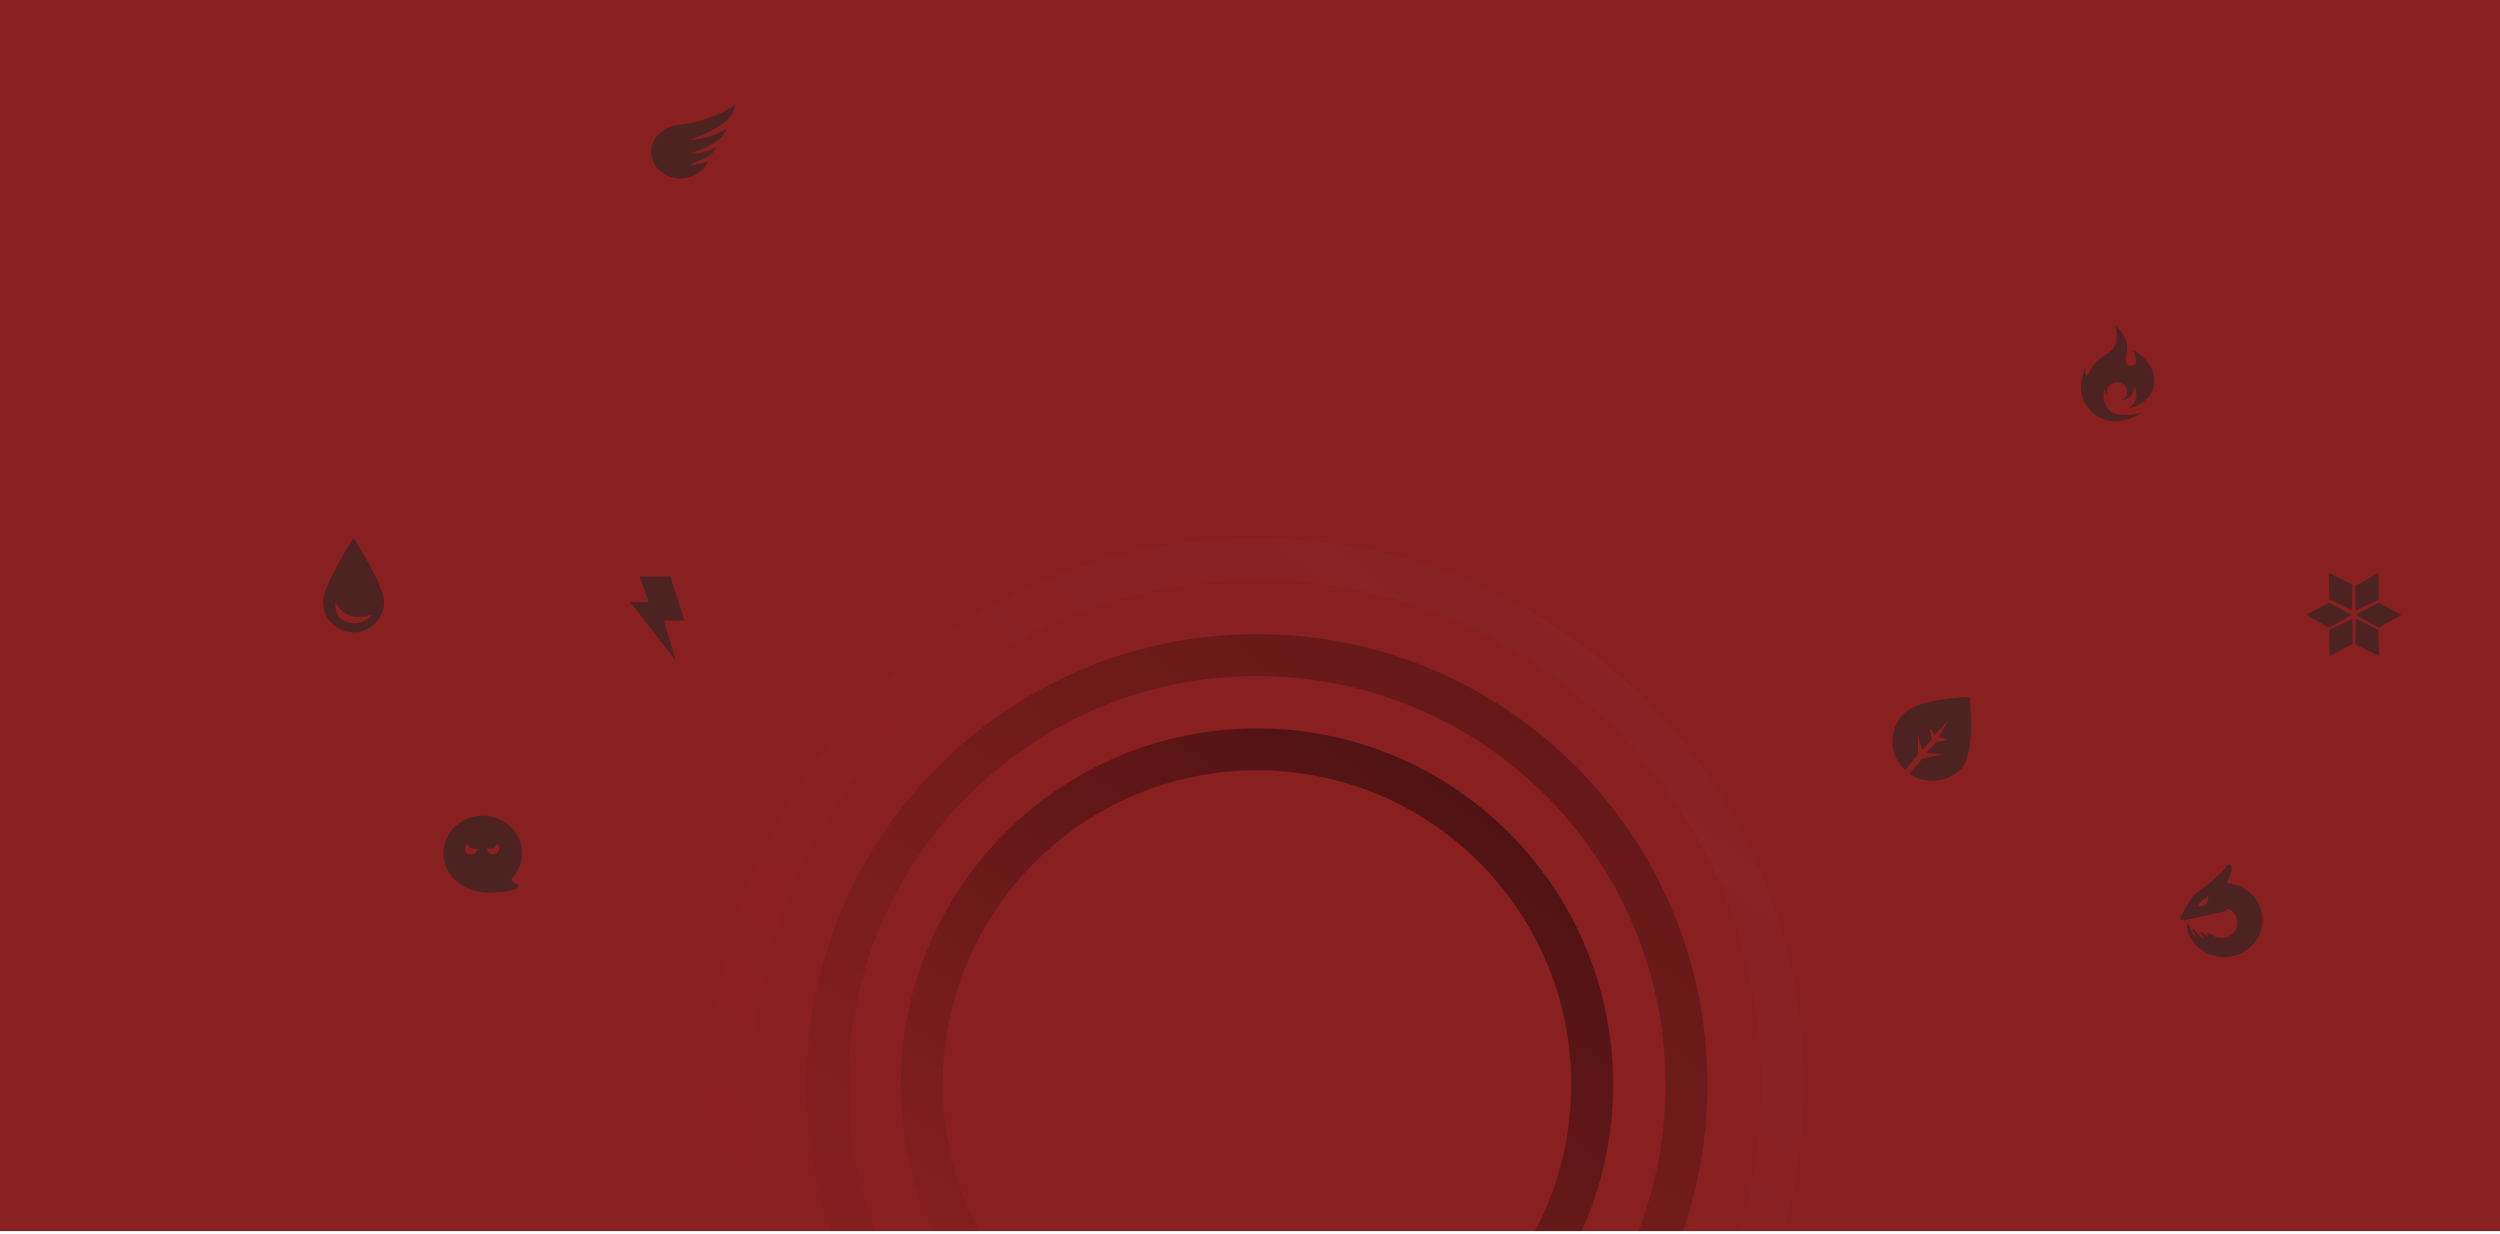
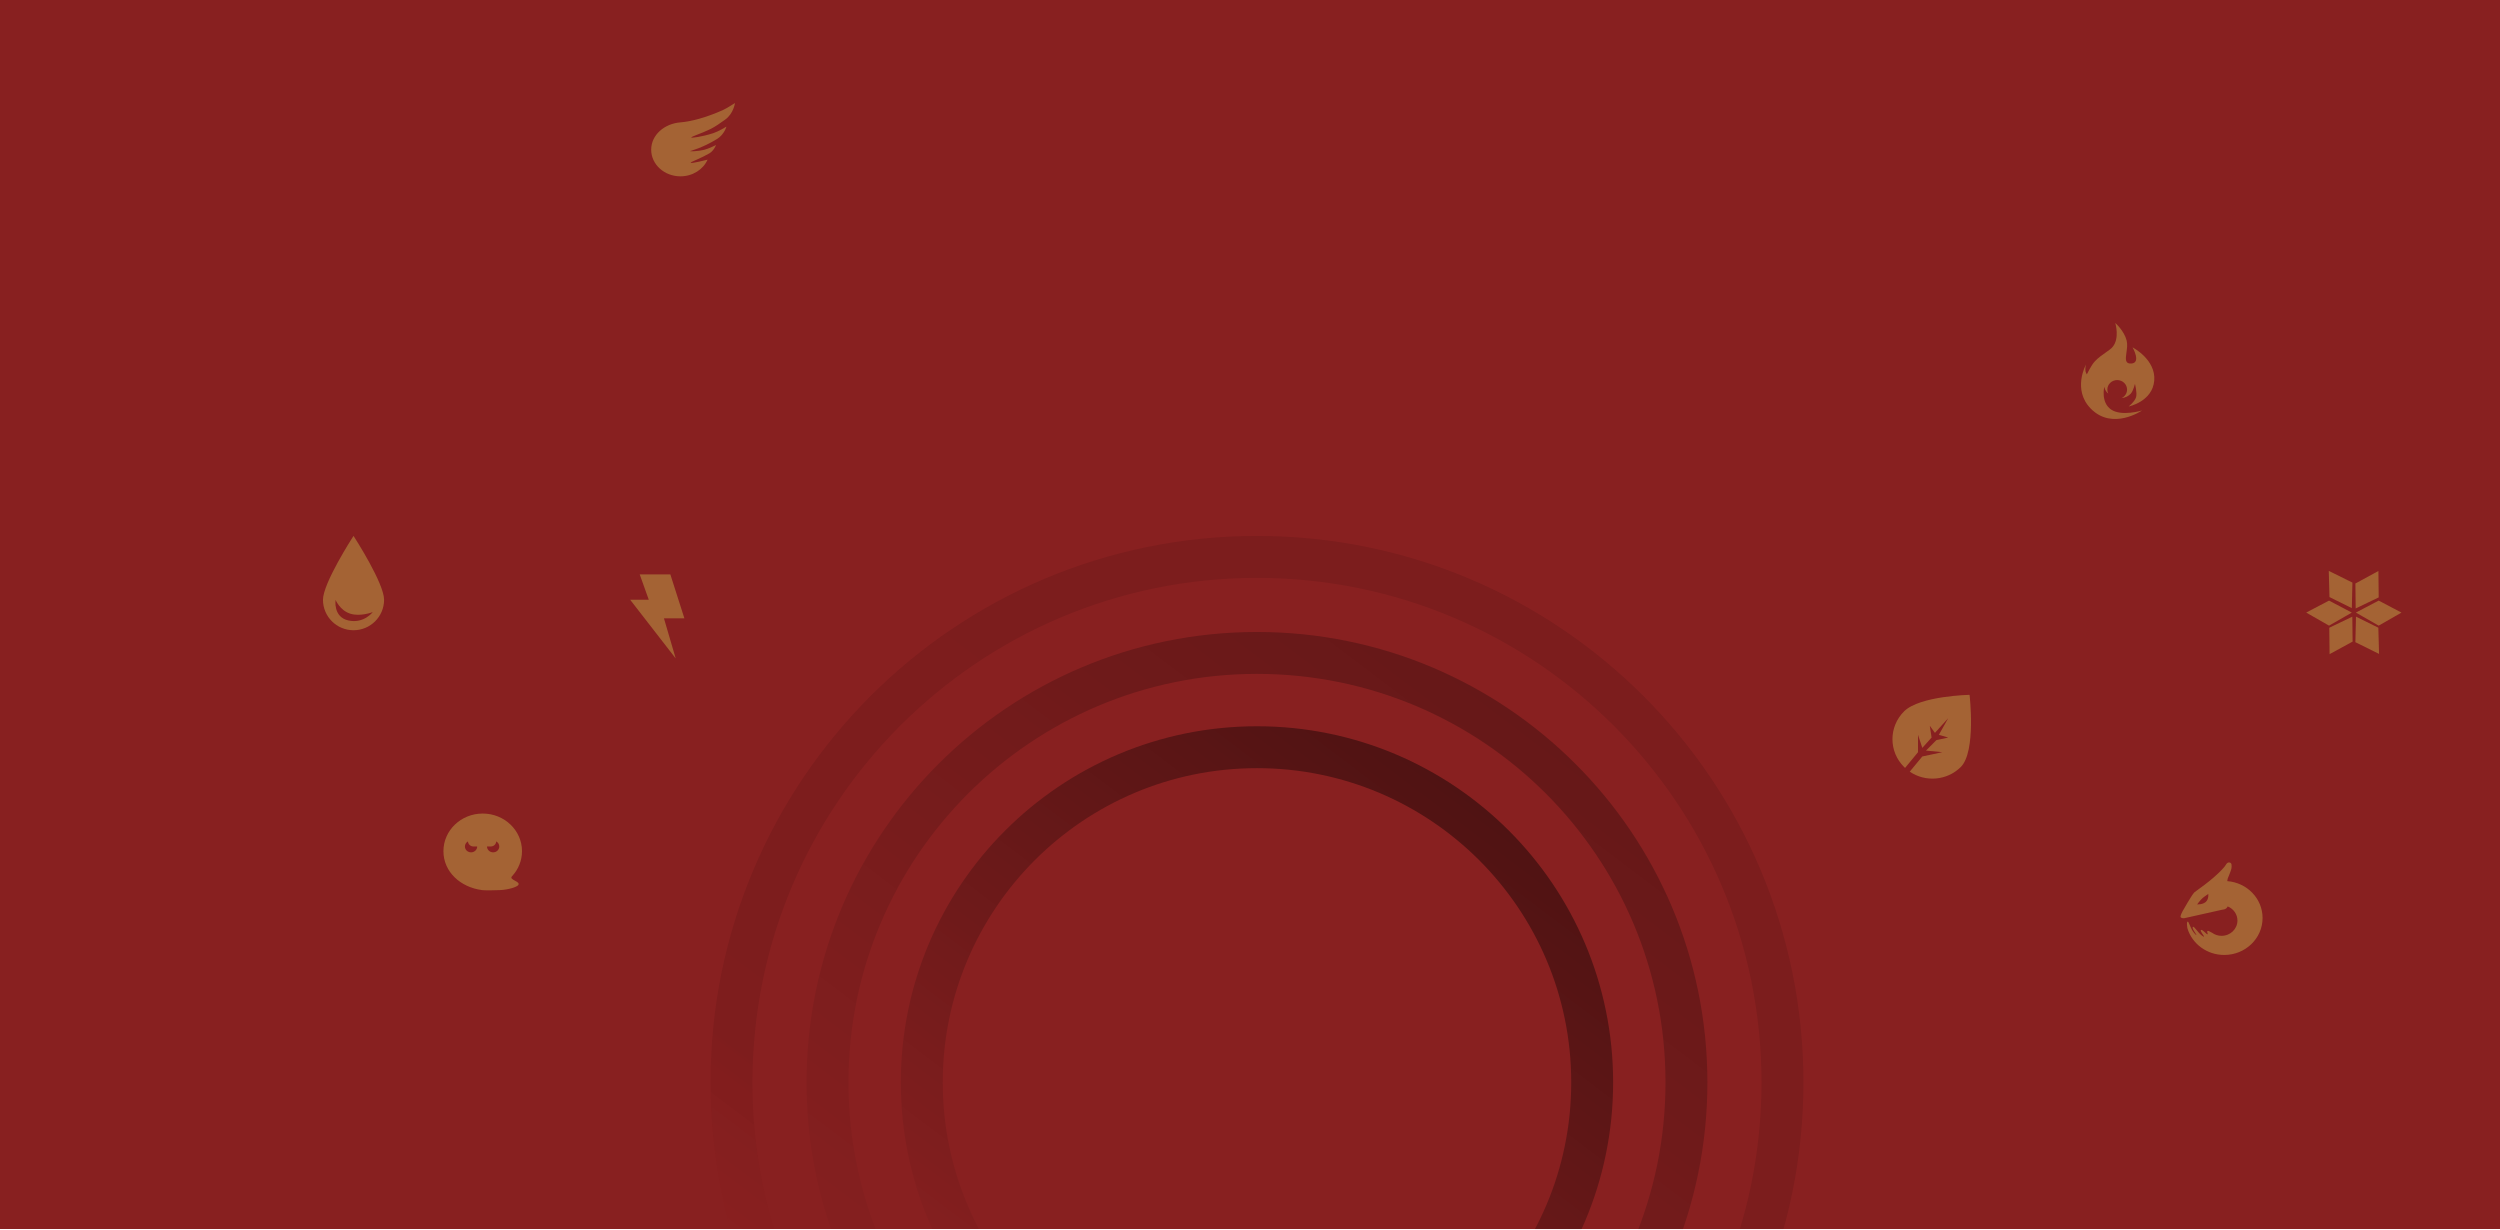
- <svg xmlns="http://www.w3.org/2000/svg" width="1427" height="704" viewBox="0 0 1432 704" fill="none">
+ <svg xmlns="http://www.w3.org/2000/svg" width="1432" height="704" viewBox="0 0 1432 704" fill="none">
  <mask id="mask0_21_6990" style="mask-type:alpha" maskUnits="userSpaceOnUse" x="0" y="-2" width="1440" height="706">
    <rect y="-2" width="1440" height="706" fill="#C20001" />
  </mask>
  <g mask="url(#mask0_21_6990)">
    <rect y="-2" width="1440" height="706" fill="#C20001" />
    <rect y="-2" width="1440" height="706" fill="#882020" />
    <circle opacity="0.5" cx="720" cy="620" r="192" stroke="url(#paint0_linear_21_6990)" stroke-width="24" />
    <circle opacity="0.3" cx="720" cy="620" r="246" stroke="url(#paint1_linear_21_6990)" stroke-width="24" />
    <circle opacity="0.1" cx="720" cy="620" r="301" stroke="url(#paint2_linear_21_6990)" stroke-width="24" />
    <g opacity="0.6">
-       <path fill-rule="evenodd" clip-rule="evenodd" d="M1275.11 520.384C1275.47 520.165 1275.78 519.706 1276.03 519.196C1279.31 520.518 1281.61 523.642 1281.61 527.284C1281.61 532.124 1277.55 536.047 1272.53 536.047C1270.47 536.047 1268.57 535.386 1267.05 534.272C1266.55 534.038 1266.13 533.814 1265.8 533.63C1265.28 533.346 1264.93 533.159 1264.72 533.188C1264.09 533.274 1264.27 533.842 1264.44 534.359C1264.55 534.709 1264.66 535.036 1264.49 535.171C1264.33 535.312 1263.78 534.796 1263.14 534.193C1262.26 533.372 1261.22 532.391 1260.73 532.686C1260.34 532.919 1260.71 533.551 1261.18 534.326L1261.21 534.383C1261.41 534.71 1261.63 535.044 1261.84 535.348C1262.26 535.966 1262.6 536.464 1262.43 536.548C1262.22 536.65 1260.8 535.701 1259.6 534.383C1259.13 533.875 1258.68 533.323 1258.27 532.811V532.811C1257.35 531.689 1256.59 530.755 1256.16 530.866C1255.65 530.999 1256.04 532.045 1256.61 533.051C1256.88 533.522 1257.19 534.001 1257.46 534.416V534.416C1257.89 535.062 1258.21 535.551 1258.09 535.612C1257.93 535.693 1256.55 534.362 1255.61 532.686C1255.05 531.69 1254.58 530.589 1254.2 529.698C1253.79 528.732 1253.49 528.012 1253.28 527.94C1252.58 527.688 1252.58 529.098 1252.86 531.133C1252.9 531.398 1252.96 531.677 1253.02 531.96C1255.75 540.663 1264.13 547 1274.04 547C1286.17 547 1296 537.519 1296 525.824C1296 514.693 1287.1 505.568 1275.78 504.713C1275.8 504.189 1276.07 503.149 1276.07 503.149C1276.07 503.149 1278.07 498.384 1278.18 497.365C1278.18 497.298 1278.19 497.224 1278.2 497.146C1278.32 496.046 1278.56 494 1276.77 494C1275.82 494 1275.37 494.699 1274.87 495.499V495.499C1274.67 495.806 1274.47 496.128 1274.22 496.43C1272.45 498.611 1269.48 501.334 1267.79 502.785C1264.22 505.851 1260.72 508.371 1258.68 509.841L1258.68 509.841C1257.75 510.509 1257.12 510.96 1256.93 511.147C1255.46 512.552 1250.22 521.875 1250.22 521.875C1250.22 521.875 1248.53 524.866 1249.13 525.473C1249.73 526.08 1251.18 525.941 1251.18 525.941C1251.18 525.941 1270.7 521.525 1272.45 521.177C1272.92 521.083 1273.25 521.029 1273.51 520.987C1274.2 520.875 1274.33 520.854 1275.11 520.384ZM1261.31 514.71C1260.26 515.692 1258.52 518.036 1258.52 518.036C1258.52 518.036 1261.75 518.232 1263.53 516.565C1265.31 514.898 1264.9 512.057 1264.9 512.057C1264.9 512.057 1262.35 513.728 1261.31 514.71Z" fill="#242420" />
-       <path fill-rule="evenodd" clip-rule="evenodd" d="M366.447 329.055C366.437 329.028 366.458 329 366.487 329H383.941C383.959 329 383.976 329.012 383.981 329.029L391.998 354.131C392.007 354.158 391.986 354.185 391.957 354.185H380.338C380.324 354.185 380.313 354.198 380.317 354.211L386.981 376.947C386.994 376.991 386.935 377.02 386.906 376.983L361.009 343.605C360.987 343.578 361.008 343.539 361.043 343.539H371.588C371.603 343.539 371.613 343.525 371.608 343.511L366.447 329.055Z" fill="#242420" />
-       <path fill-rule="evenodd" clip-rule="evenodd" d="M1223.56 227.474C1224.25 224.989 1222.9 219.881 1222.9 219.881C1222.9 219.881 1221.93 224.042 1220.41 225.58C1219.11 226.892 1217.51 227.802 1215.23 228.041C1217.1 227.152 1218.38 225.296 1218.38 223.151C1218.38 220.141 1215.85 217.7 1212.73 217.7C1209.61 217.7 1207.08 220.141 1207.08 223.151C1207.08 223.974 1207.27 224.753 1207.61 225.453C1205.65 223.926 1205.35 221.48 1205.35 221.48C1205.35 221.48 1203.17 230.36 1209.17 234.538C1215.18 238.715 1226.95 235.125 1226.95 235.125C1226.95 235.125 1210.11 246.75 1197.63 234.097C1186.88 223.198 1194.83 208.848 1194.83 208.848C1194.83 208.848 1194.48 210.179 1194.48 211.724C1194.48 213.27 1195.34 214.445 1195.34 214.445C1195.34 214.445 1197.88 209.178 1199.87 207.035C1201.74 205.008 1204.09 203.363 1206.12 201.943C1207.69 200.85 1209.06 199.889 1209.88 198.989C1214.4 194.031 1211.63 185 1211.63 185C1211.63 185 1216.72 189.406 1218.15 195.097C1218.69 197.267 1218.34 199.735 1218.03 201.942C1217.52 205.525 1217.11 208.421 1220.77 208.233C1226.68 207.929 1221.54 198.989 1221.54 198.989C1221.54 198.989 1234.95 205.902 1233.95 217.994C1232.94 230.086 1219.29 232.835 1219.29 232.835C1219.29 232.835 1222.86 229.959 1223.56 227.474Z" fill="#242420" />
-       <path fill-rule="evenodd" clip-rule="evenodd" d="M286.427 509.848C282.368 510.051 277.721 510.051 276.142 509.848C263.824 508.263 254 499.457 254 487.553C254 475.65 264.074 466 276.5 466C288.926 466 299 475.65 299 487.553C299 493.089 296.821 498.138 293.24 501.955C292.267 502.992 293.601 503.719 294.957 504.457C296.287 505.182 297.637 505.918 296.852 506.967C295.988 508.124 291.3 509.604 286.427 509.848ZM273.336 484.859C273.336 486.719 271.762 488.227 269.82 488.227C267.879 488.227 266.305 486.719 266.305 484.859C266.305 483.612 267.013 482.523 268.065 481.941C268.125 483.562 269.489 484.859 271.162 484.859H273.336V484.859ZM284.232 481.941C284.172 483.562 282.808 484.859 281.135 484.859H278.961V484.859C278.961 486.719 280.535 488.227 282.477 488.227C284.418 488.227 285.992 486.719 285.992 484.859C285.992 483.612 285.284 482.523 284.232 481.941Z" fill="#242420" />
-       <path fill-rule="evenodd" clip-rule="evenodd" d="M1091.22 439.872C1091.05 439.711 1090.88 439.547 1090.71 439.38C1081.76 430.554 1081.76 416.243 1090.71 407.417C1099.65 398.59 1128.16 398 1128.16 398C1128.16 398 1132.05 430.554 1123.1 439.38C1115.16 447.219 1102.83 448.096 1093.9 442.011L1101.1 433.303L1112.59 430.854L1103.21 429.928L1109.17 423.936L1115.96 422.469L1110.59 420.9L1115.96 411.344L1108.33 419.795L1105.38 415.69L1106.41 422.469L1101.1 428.385L1098.63 420.9V430.854L1091.22 439.872Z" fill="#242420" />
-       <path fill-rule="evenodd" clip-rule="evenodd" d="M1347.47 333.712L1333.92 327L1334.33 342.003L1347.13 348.34L1347.47 333.712ZM1362.52 342.185L1362.35 327.062L1349.17 334.238L1349.33 348.518L1362.52 342.185ZM1362.51 358.362L1375.57 350.893L1362.51 344.022L1349.45 350.881L1362.51 358.362ZM1347.12 350.893L1334.07 358.362L1321 350.881L1334.06 344.022L1347.12 350.893ZM1362.72 374.557L1349.16 367.844L1349.51 353.216L1362.31 359.554L1362.72 374.557ZM1334.21 359.569L1334.39 374.693L1347.57 367.517L1347.41 353.237L1334.21 359.569Z" fill="#242420" />
-       <path fill-rule="evenodd" clip-rule="evenodd" d="M220 343.548C220 353.187 212.165 361 202.5 361C192.835 361 185 353.187 185 343.548C185 334.174 201.553 308.429 202.461 307.024C202.482 306.992 202.518 306.992 202.539 307.024C203.447 308.429 220 334.174 220 343.548ZM199.583 355.405C190.702 353.46 192.222 343.613 192.222 343.613C192.222 343.613 194.647 349.557 200.532 351.483C206.416 353.408 213.528 350.584 213.528 350.584C213.528 350.584 208.463 357.35 199.583 355.405Z" fill="#242420" />
-       <path fill-rule="evenodd" clip-rule="evenodd" d="M389.754 101C396.786 101 402.806 97.055 405.291 91.461C405.321 91.393 395.313 94.087 395.632 93.135C395.775 92.71 401.91 90.447 406.38 87.808C408.949 86.291 410.132 83.079 410.132 83.079C410.132 83.079 405.803 85.201 403.615 85.739C399.206 86.824 395.325 86.707 395.325 86.594C395.325 86.35 401.77 85.113 410.727 79.602C414.941 77.01 416.085 72.545 416.085 72.545C416.085 72.545 411.453 75.331 408.653 76.25C402.012 78.431 395.951 79.089 395.951 78.794C395.951 78.162 401.285 76.681 406.939 73.915C409.879 72.477 412.425 70.598 415.376 68.508C420.204 65.089 421 59 421 59C421 59 416.238 62.101 413.914 63.13C404.326 67.38 395.859 69.608 389.754 70.091C380.539 70.819 373 77.311 373 85.739C373 94.168 380.501 101 389.754 101Z" fill="#242420" />
+       <path fill-rule="evenodd" clip-rule="evenodd" d="M1275.11 520.384C1275.47 520.165 1275.78 519.706 1276.03 519.196C1279.31 520.518 1281.61 523.642 1281.61 527.284C1281.61 532.124 1277.55 536.047 1272.53 536.047C1270.47 536.047 1268.57 535.386 1267.05 534.272C1266.55 534.038 1266.13 533.814 1265.8 533.63C1265.28 533.346 1264.93 533.159 1264.72 533.188C1264.09 533.274 1264.27 533.842 1264.44 534.359C1264.55 534.709 1264.66 535.036 1264.49 535.171C1264.33 535.312 1263.78 534.796 1263.14 534.193C1262.26 533.372 1261.22 532.391 1260.73 532.686C1260.34 532.919 1260.71 533.551 1261.18 534.326L1261.21 534.383C1261.41 534.71 1261.63 535.044 1261.84 535.348C1262.26 535.966 1262.6 536.464 1262.43 536.548C1262.22 536.65 1260.8 535.701 1259.6 534.383C1259.13 533.875 1258.68 533.323 1258.27 532.811V532.811C1257.35 531.689 1256.59 530.755 1256.16 530.866C1255.65 530.999 1256.04 532.045 1256.61 533.051C1256.88 533.522 1257.19 534.001 1257.46 534.416V534.416C1257.89 535.062 1258.21 535.551 1258.09 535.612C1257.93 535.693 1256.55 534.362 1255.61 532.686C1255.05 531.69 1254.58 530.589 1254.2 529.698C1253.79 528.732 1253.49 528.012 1253.28 527.94C1252.58 527.688 1252.58 529.098 1252.86 531.133C1252.9 531.398 1252.96 531.677 1253.02 531.96C1255.75 540.663 1264.13 547 1274.04 547C1286.17 547 1296 537.519 1296 525.824C1296 514.693 1287.1 505.568 1275.78 504.713C1275.8 504.189 1276.07 503.149 1276.07 503.149C1276.07 503.149 1278.07 498.384 1278.18 497.365C1278.18 497.298 1278.19 497.224 1278.2 497.146C1278.32 496.046 1278.56 494 1276.77 494C1275.82 494 1275.37 494.699 1274.87 495.499V495.499C1274.67 495.806 1274.47 496.128 1274.22 496.43C1272.45 498.611 1269.48 501.334 1267.79 502.785C1264.22 505.851 1260.72 508.371 1258.68 509.841L1258.68 509.841C1257.75 510.509 1257.12 510.96 1256.93 511.147C1255.46 512.552 1250.22 521.875 1250.22 521.875C1250.22 521.875 1248.53 524.866 1249.13 525.473C1249.73 526.08 1251.18 525.941 1251.18 525.941C1251.18 525.941 1270.7 521.525 1272.45 521.177C1272.92 521.083 1273.25 521.029 1273.51 520.987C1274.2 520.875 1274.33 520.854 1275.11 520.384ZM1261.31 514.71C1260.26 515.692 1258.52 518.036 1258.52 518.036C1258.52 518.036 1261.75 518.232 1263.53 516.565C1265.31 514.898 1264.9 512.057 1264.9 512.057C1264.9 512.057 1262.35 513.728 1261.31 514.71Z" fill="#DADD59" fill-opacity="0.59" />
+       <path fill-rule="evenodd" clip-rule="evenodd" d="M366.447 329.055C366.437 329.028 366.458 329 366.487 329H383.941C383.959 329 383.976 329.012 383.981 329.029L391.998 354.131C392.007 354.158 391.986 354.185 391.957 354.185H380.338C380.324 354.185 380.313 354.198 380.317 354.211L386.981 376.947C386.994 376.991 386.935 377.02 386.906 376.983L361.009 343.605C360.987 343.578 361.008 343.539 361.043 343.539H371.588C371.603 343.539 371.613 343.525 371.608 343.511L366.447 329.055Z" fill="#DADD59" fill-opacity="0.59" />
+       <path fill-rule="evenodd" clip-rule="evenodd" d="M1223.56 227.474C1224.25 224.989 1222.9 219.881 1222.9 219.881C1222.9 219.881 1221.93 224.042 1220.41 225.58C1219.11 226.892 1217.51 227.802 1215.23 228.041C1217.1 227.152 1218.38 225.296 1218.38 223.151C1218.38 220.141 1215.85 217.7 1212.73 217.7C1209.61 217.7 1207.08 220.141 1207.08 223.151C1207.08 223.974 1207.27 224.753 1207.61 225.453C1205.65 223.926 1205.35 221.48 1205.35 221.48C1205.35 221.48 1203.17 230.36 1209.17 234.538C1215.18 238.715 1226.95 235.125 1226.95 235.125C1226.95 235.125 1210.11 246.75 1197.63 234.097C1186.88 223.198 1194.83 208.848 1194.83 208.848C1194.83 208.848 1194.48 210.179 1194.48 211.724C1194.48 213.27 1195.34 214.445 1195.34 214.445C1195.34 214.445 1197.88 209.178 1199.87 207.035C1201.74 205.008 1204.09 203.363 1206.12 201.943C1207.69 200.85 1209.06 199.889 1209.88 198.989C1214.4 194.031 1211.63 185 1211.63 185C1211.63 185 1216.72 189.406 1218.15 195.097C1218.69 197.267 1218.34 199.735 1218.03 201.942C1217.52 205.525 1217.11 208.421 1220.77 208.233C1226.68 207.929 1221.54 198.989 1221.54 198.989C1221.54 198.989 1234.95 205.902 1233.95 217.994C1232.94 230.086 1219.29 232.835 1219.29 232.835C1219.29 232.835 1222.86 229.959 1223.56 227.474Z" fill="#DADD59" fill-opacity="0.59" />
+       <path fill-rule="evenodd" clip-rule="evenodd" d="M286.427 509.848C282.368 510.051 277.721 510.051 276.142 509.848C263.824 508.263 254 499.457 254 487.553C254 475.65 264.074 466 276.5 466C288.926 466 299 475.65 299 487.553C299 493.089 296.821 498.138 293.24 501.955C292.267 502.992 293.601 503.719 294.957 504.457C296.287 505.182 297.637 505.918 296.852 506.967C295.988 508.124 291.3 509.604 286.427 509.848ZM273.336 484.859C273.336 486.719 271.762 488.227 269.82 488.227C267.879 488.227 266.305 486.719 266.305 484.859C266.305 483.612 267.013 482.523 268.065 481.941C268.125 483.562 269.489 484.859 271.162 484.859H273.336V484.859ZM284.232 481.941C284.172 483.562 282.808 484.859 281.135 484.859H278.961V484.859C278.961 486.719 280.535 488.227 282.477 488.227C284.418 488.227 285.992 486.719 285.992 484.859C285.992 483.612 285.284 482.523 284.232 481.941Z" fill="#DADD59" fill-opacity="0.59" />
+       <path fill-rule="evenodd" clip-rule="evenodd" d="M1091.22 439.872C1091.05 439.711 1090.88 439.547 1090.71 439.38C1081.76 430.554 1081.76 416.243 1090.71 407.417C1099.65 398.59 1128.16 398 1128.16 398C1128.16 398 1132.05 430.554 1123.1 439.38C1115.16 447.219 1102.83 448.096 1093.9 442.011L1101.1 433.303L1112.59 430.854L1103.21 429.928L1109.17 423.936L1115.96 422.469L1110.59 420.9L1115.96 411.344L1108.33 419.795L1105.38 415.69L1106.41 422.469L1101.1 428.385L1098.63 420.9V430.854L1091.22 439.872Z" fill="#DADD59" fill-opacity="0.59" />
+       <path fill-rule="evenodd" clip-rule="evenodd" d="M1347.47 333.712L1333.92 327L1334.33 342.003L1347.13 348.34L1347.47 333.712ZM1362.52 342.185L1362.35 327.062L1349.17 334.238L1349.33 348.518L1362.52 342.185ZM1362.51 358.362L1375.57 350.893L1362.51 344.022L1349.45 350.881L1362.51 358.362ZM1347.12 350.893L1334.07 358.362L1321 350.881L1334.06 344.022L1347.12 350.893ZM1362.72 374.557L1349.16 367.844L1349.51 353.216L1362.31 359.554L1362.72 374.557ZM1334.21 359.569L1334.39 374.693L1347.57 367.517L1347.41 353.237L1334.21 359.569Z" fill="#DADD59" fill-opacity="0.59" />
+       <path fill-rule="evenodd" clip-rule="evenodd" d="M220 343.548C220 353.187 212.165 361 202.5 361C192.835 361 185 353.187 185 343.548C185 334.174 201.553 308.429 202.461 307.024C202.482 306.992 202.518 306.992 202.539 307.024C203.447 308.429 220 334.174 220 343.548ZM199.583 355.405C190.702 353.46 192.222 343.613 192.222 343.613C192.222 343.613 194.647 349.557 200.532 351.483C206.416 353.408 213.528 350.584 213.528 350.584C213.528 350.584 208.463 357.35 199.583 355.405Z" fill="#DADD59" fill-opacity="0.59" />
+       <path fill-rule="evenodd" clip-rule="evenodd" d="M389.754 101C396.786 101 402.806 97.055 405.291 91.461C405.321 91.393 395.313 94.087 395.632 93.135C395.775 92.71 401.91 90.447 406.38 87.808C408.949 86.291 410.132 83.079 410.132 83.079C410.132 83.079 405.803 85.201 403.615 85.739C399.206 86.824 395.325 86.707 395.325 86.594C395.325 86.35 401.77 85.113 410.727 79.602C414.941 77.01 416.085 72.545 416.085 72.545C416.085 72.545 411.453 75.331 408.653 76.25C402.012 78.431 395.951 79.089 395.951 78.794C395.951 78.162 401.285 76.681 406.939 73.915C409.879 72.477 412.425 70.598 415.376 68.508C420.204 65.089 421 59 421 59C421 59 416.238 62.101 413.914 63.13C404.326 67.38 395.859 69.608 389.754 70.091C380.539 70.819 373 77.311 373 85.739C373 94.168 380.501 101 389.754 101Z" fill="#DADD59" fill-opacity="0.59" />
    </g>
  </g>
  <defs>
    <linearGradient id="paint0_linear_21_6990" x1="815" y1="332" x2="516" y2="727" gradientUnits="userSpaceOnUse">
      <stop />
      <stop offset="1" stop-opacity="0" />
    </linearGradient>
    <linearGradient id="paint1_linear_21_6990" x1="840.147" y1="255.765" x2="462" y2="755.324" gradientUnits="userSpaceOnUse">
      <stop />
      <stop offset="1" stop-opacity="0" />
    </linearGradient>
    <linearGradient id="paint2_linear_21_6990" x1="865.76" y1="178.118" x2="407" y2="784.172" gradientUnits="userSpaceOnUse">
-       <stop stop-color="#735D5D" />
+       <stop />
+       <stop offset="0.786" stop-color="#1B0303" />
      <stop offset="1" stop-color="#E81414" stop-opacity="0" />
+       <stop offset="1" />
    </linearGradient>
  </defs>
</svg>
